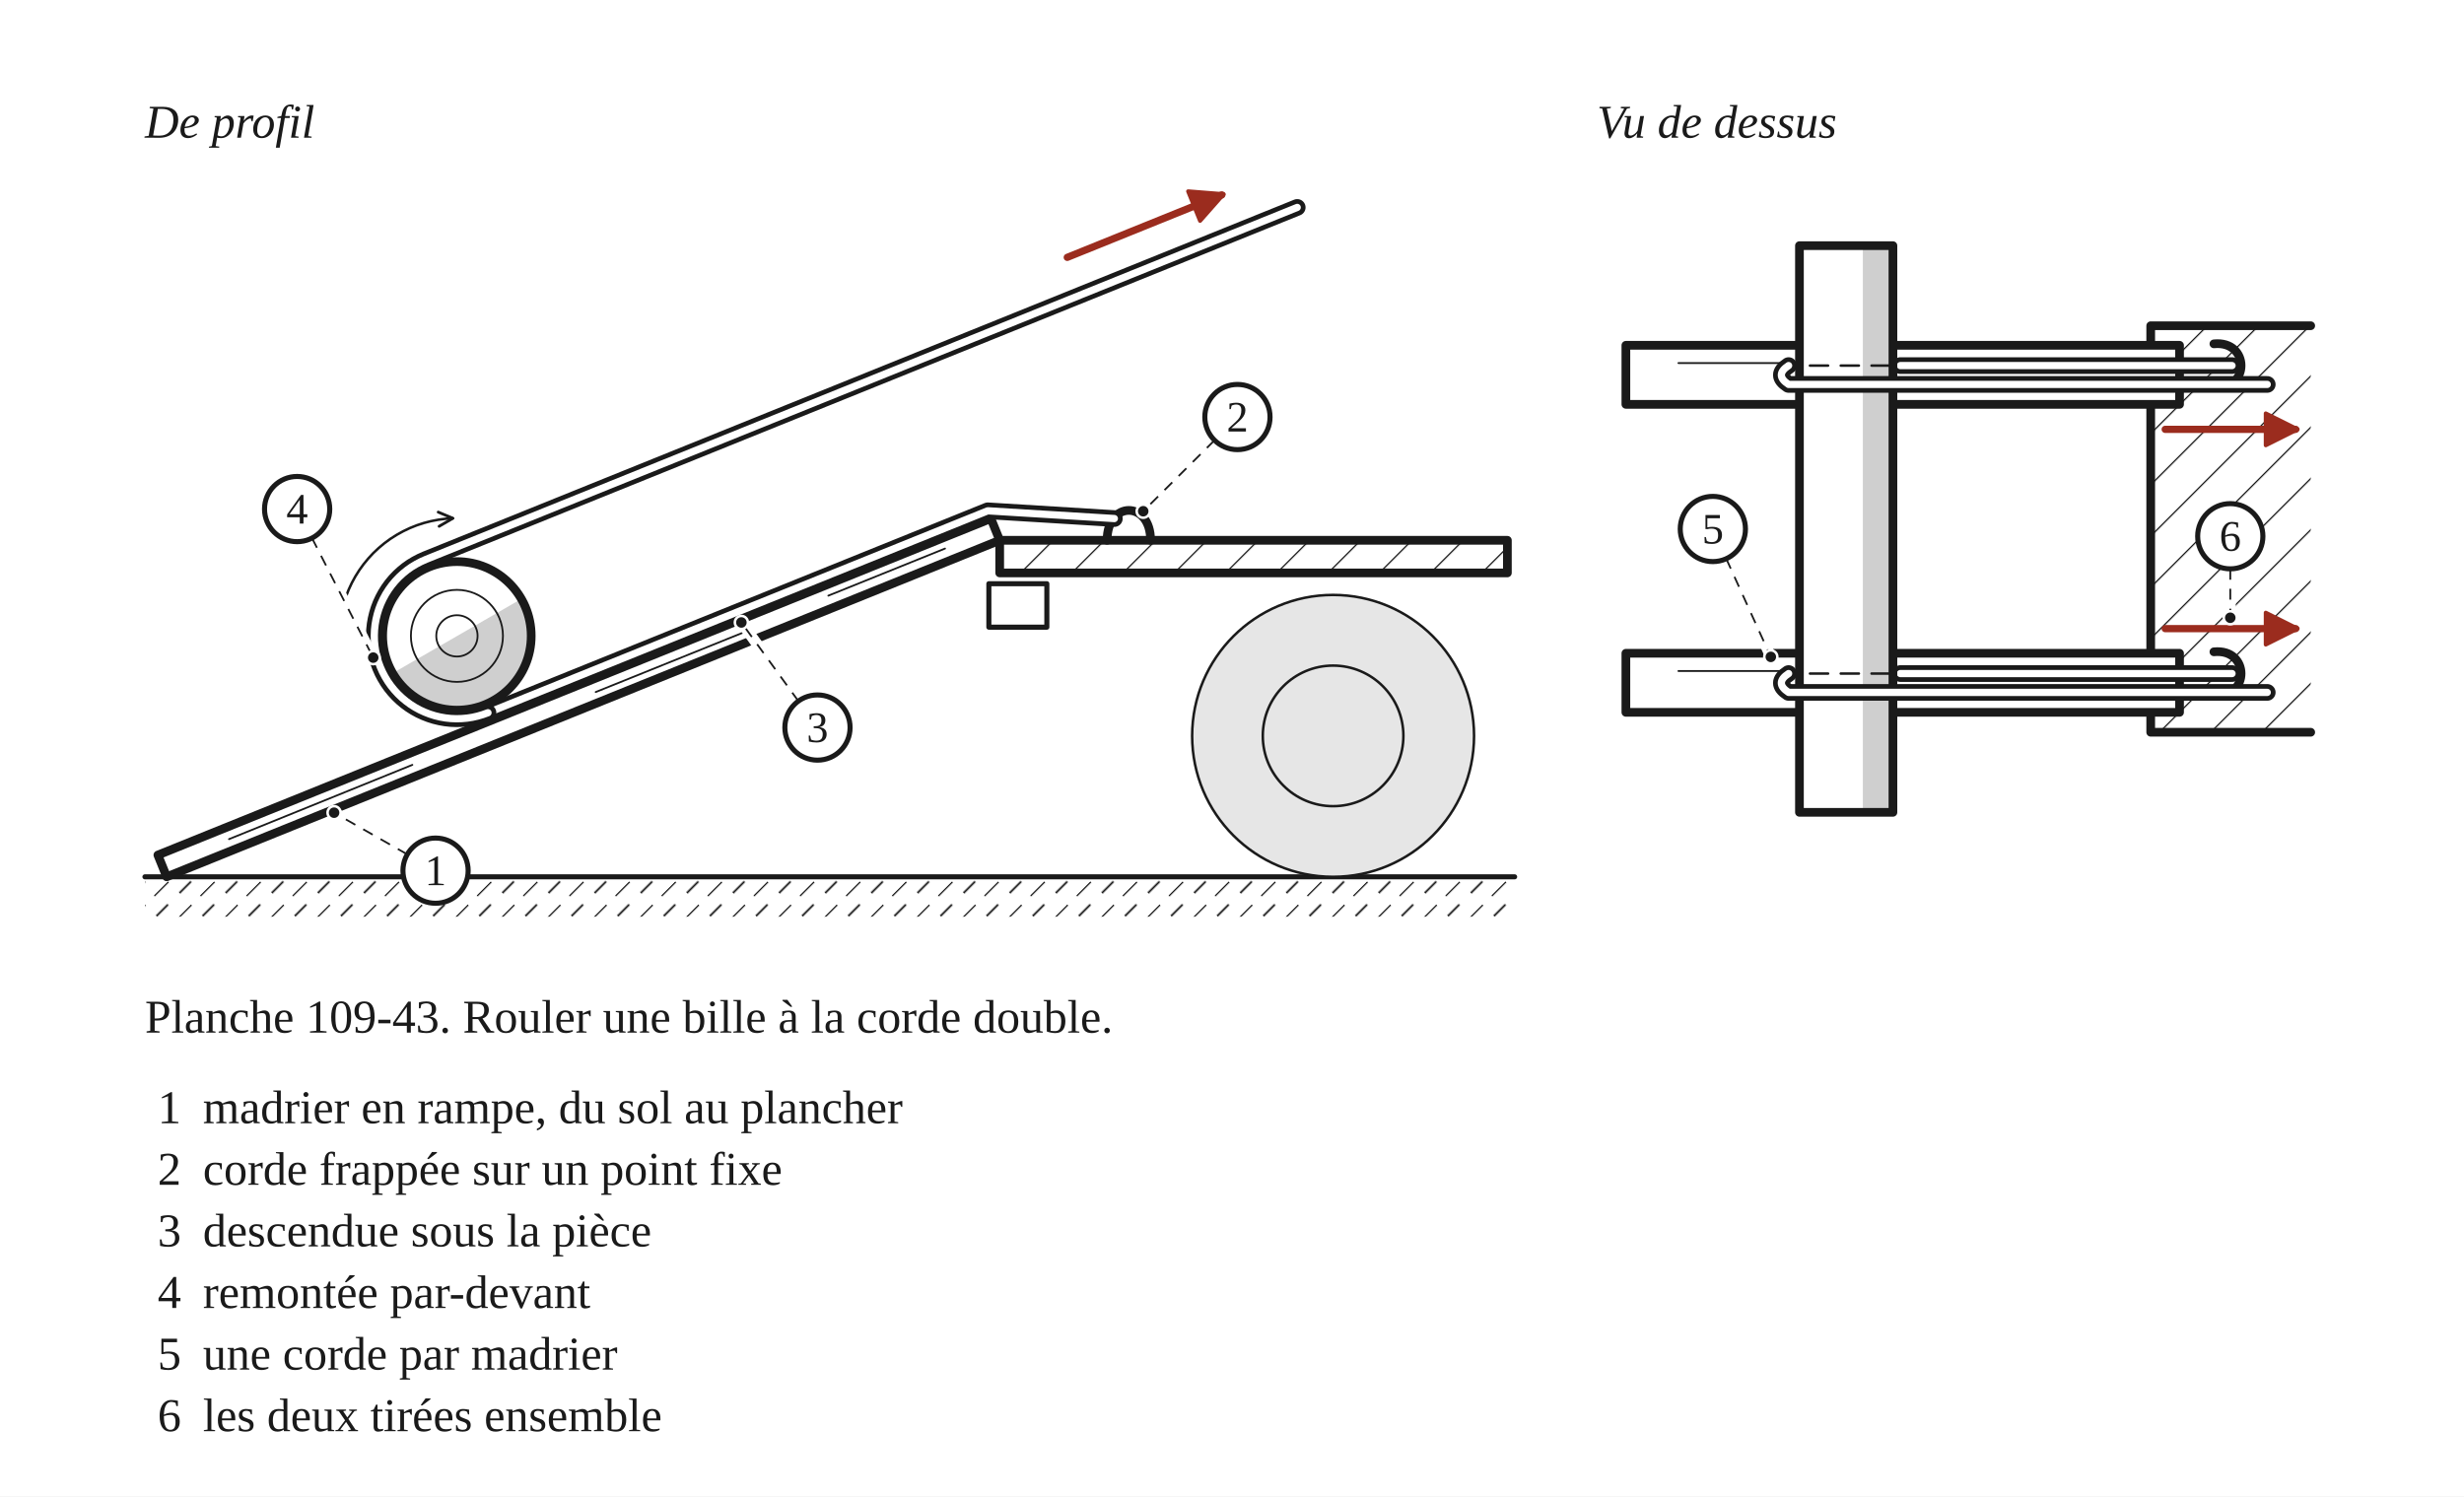
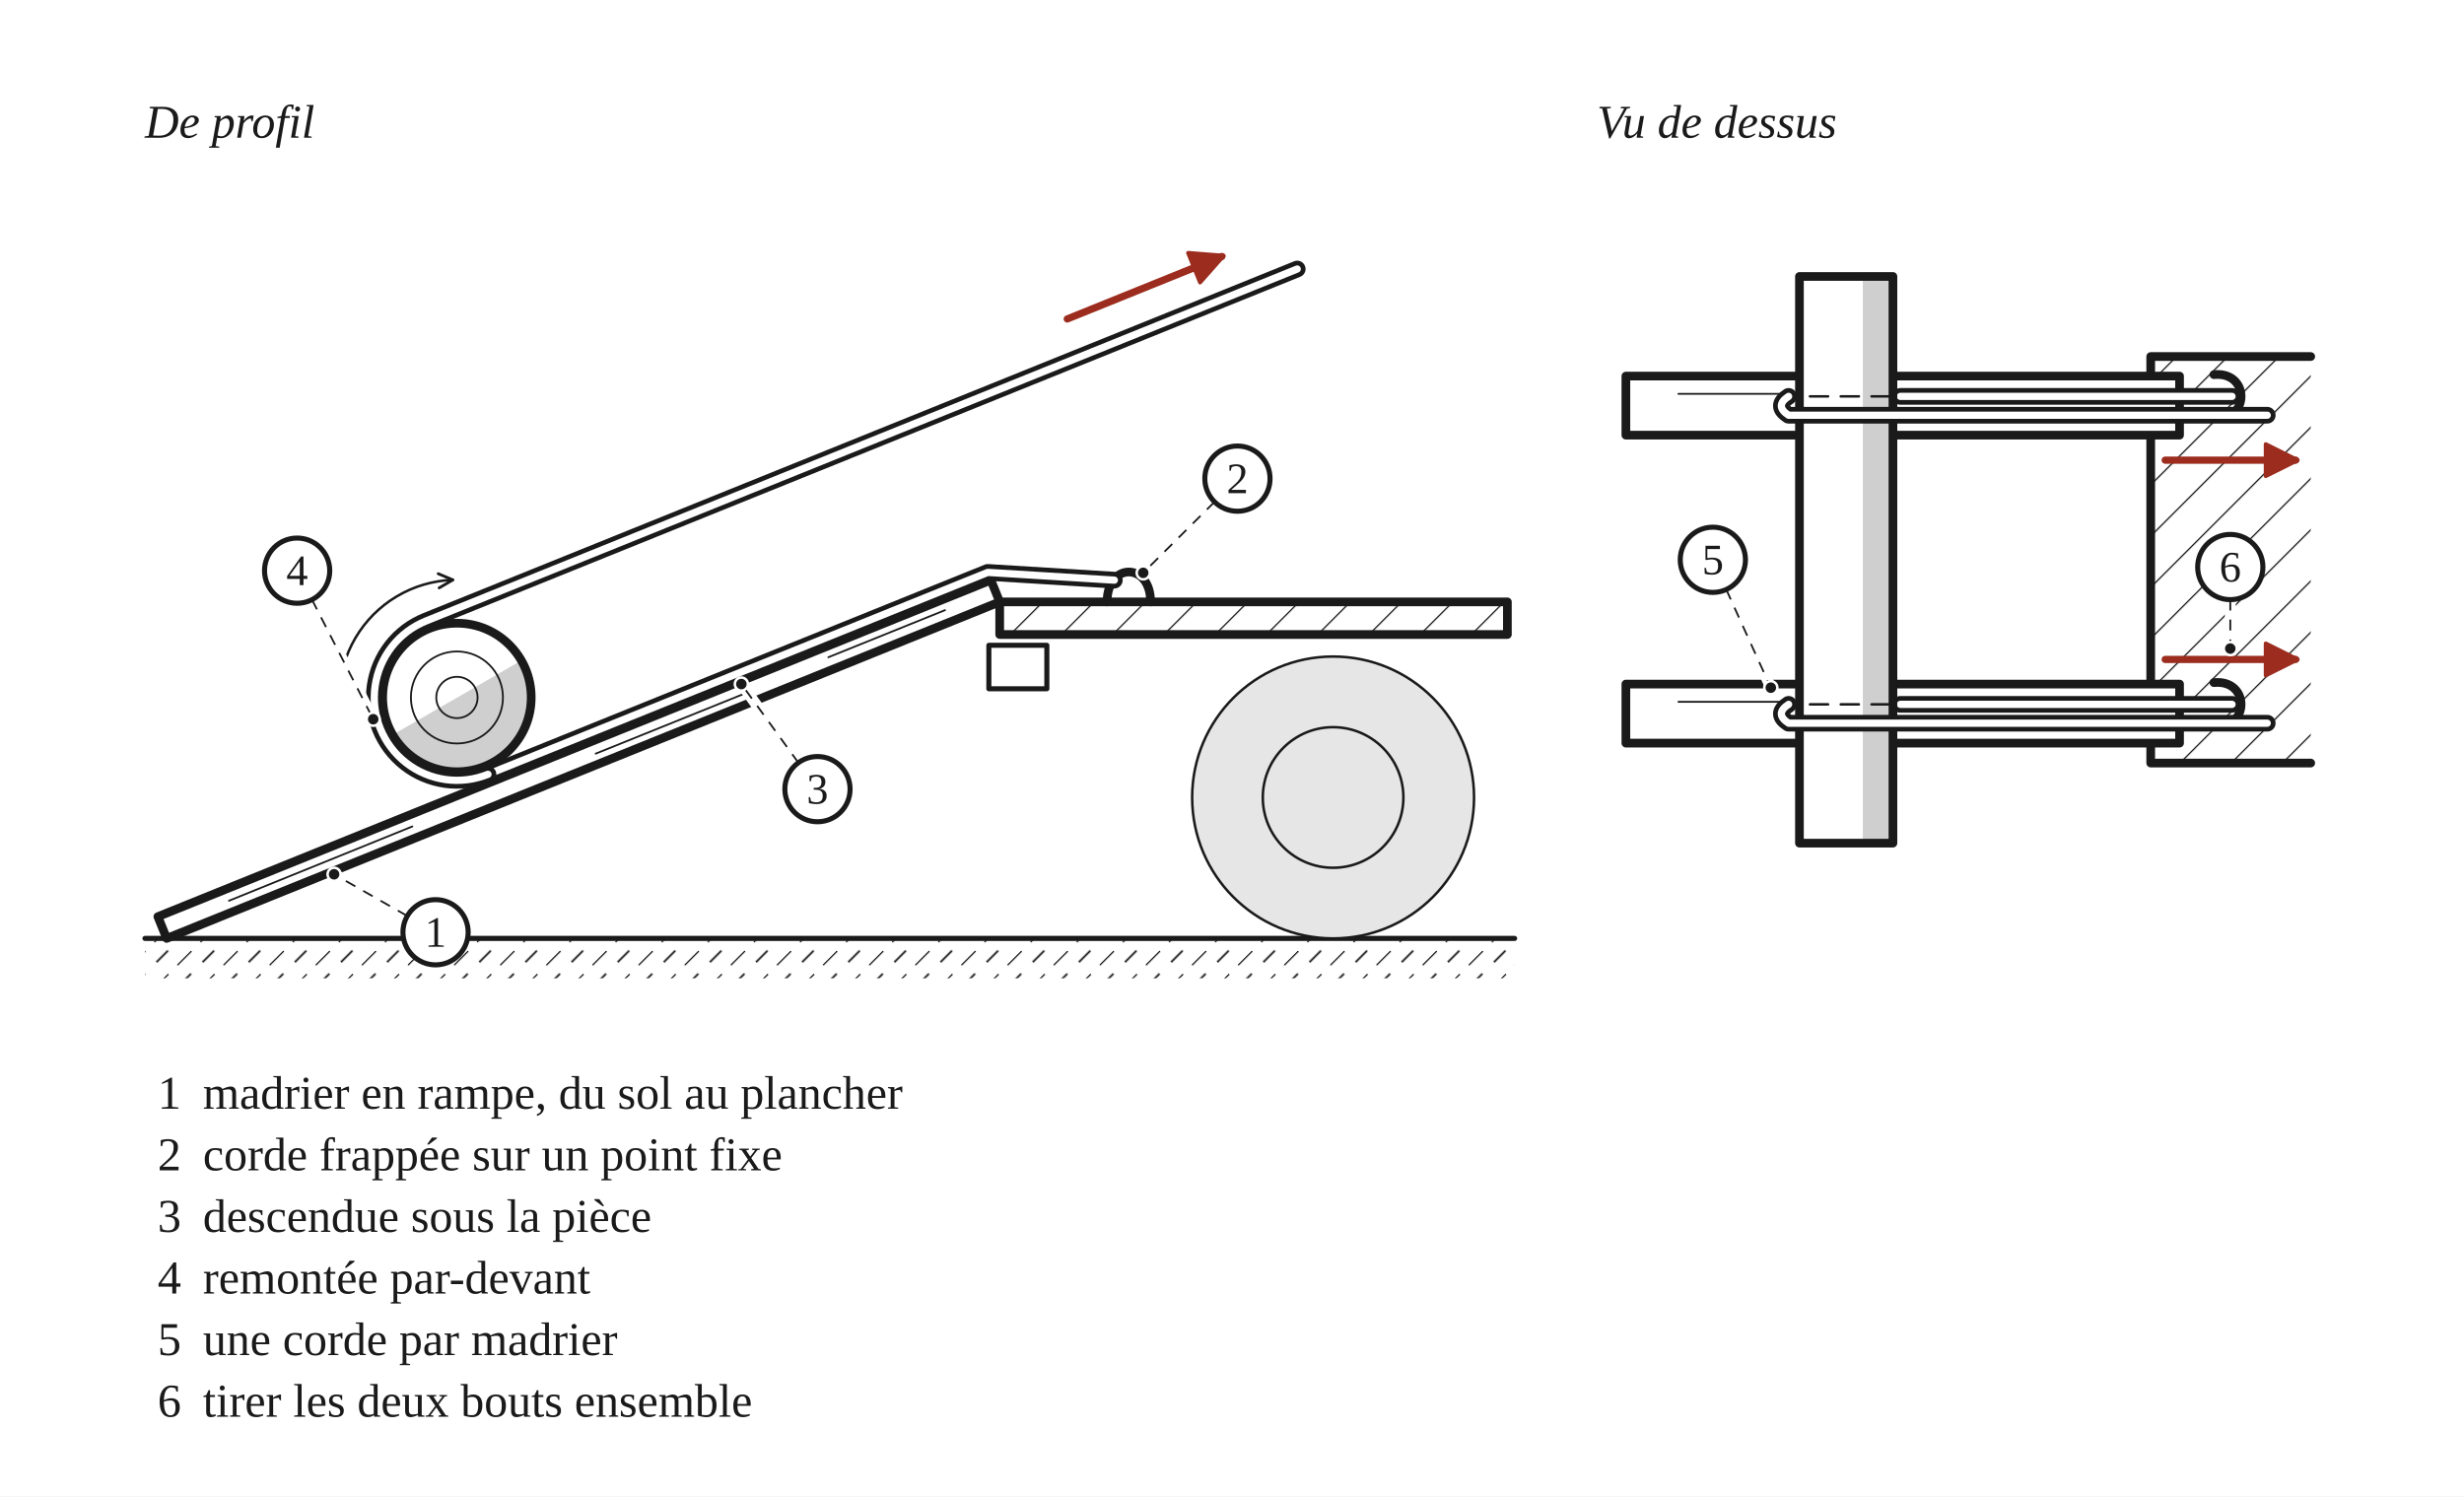
<svg xmlns="http://www.w3.org/2000/svg" width="680" height="413" viewBox="0 0 680 413" role="img">
  <defs>
    <pattern id="h-metal" width="10" height="10" patternUnits="userSpaceOnUse" patternTransform="rotate(45)">
      <line x1="0" y1="0" x2="0" y2="10" stroke="#1A1A1A" stroke-width="0.7" />
    </pattern>
    <pattern id="h-terre" width="9" height="9" patternUnits="userSpaceOnUse" patternTransform="rotate(45)">
      <line x1="0" y1="0" x2="0" y2="5.5" stroke="#1A1A1A" stroke-width="0.7" />
      <line x1="4.5" y1="4.5" x2="4.5" y2="9" stroke="#1A1A1A" stroke-width="0.5" />
    </pattern>
    <marker id="fl" viewBox="0 0 10 10" refX="9" refY="5" markerWidth="7" markerHeight="7" orient="auto-start-reverse">
      <path d="M1 1 L9 5 L1 9" fill="none" stroke="#1A1A1A" stroke-width="1.6" stroke-linecap="round" stroke-linejoin="round" />
    </marker>
    <marker id="fl-r" viewBox="0 0 10 10" refX="8.5" refY="5" markerWidth="5.5" markerHeight="5.5" orient="auto-start-reverse">
      <path d="M1 1 L9 5 L1 9 Z" fill="#9B2C1E" stroke="#9B2C1E" stroke-width="1" stroke-linejoin="round" />
    </marker>
  </defs>
  <rect x="0" y="0" width="680" height="413" fill="#FFFFFF" />
  <text x="40" y="38" font-family="Georgia, 'Times New Roman', serif" font-size="13" font-style="italic" fill="#1A1A1A">De profil</text>
  <g transform="translate(40 46)" data-vue="profil">
-     <rect x="0" y="196" width="378" height="11" fill="url(#h-terre)" stroke="none" />
-     <line x1="0" y1="196" x2="378" y2="196" fill="none" stroke="#1A1A1A" stroke-width="1.4" stroke-linejoin="round" stroke-linecap="round" />
-     <circle cx="327.9" cy="157.1" r="38.9" fill="#E6E6E6" stroke="none" />
-     <circle cx="327.9" cy="157.1" r="38.9" fill="none" stroke="#1A1A1A" stroke-width="0.7" stroke-linejoin="round" stroke-linecap="round" />
-     <circle cx="327.9" cy="157.1" r="19.4" fill="none" stroke="#1A1A1A" stroke-width="0.7" stroke-linejoin="round" stroke-linecap="round" />
-     <rect x="232.9" y="115.1" width="16" height="12" fill="#FFFFFF" stroke="#1A1A1A" stroke-width="1.4" stroke-linejoin="round" stroke-linecap="round" />
-     <path d="M 235.89 103.12 L 376 103.12 L 376 112.12 L 235.89 112.12 Z" fill="url(#h-metal)" stroke="#1A1A1A" stroke-width="2.4" stroke-linejoin="round" />
-     <path d="M 6 196 L 3.57 189.99 L 233.46 97.11 L 235.89 103.12 Z" fill="#FFFFFF" stroke="#1A1A1A" stroke-width="2.4" stroke-linejoin="round" stroke-linecap="round" />
-     <line x1="23.2" y1="185.6" x2="73.8" y2="165.1" fill="none" stroke="#1A1A1A" stroke-width="0.5" stroke-linejoin="round" stroke-linecap="round" />
-     <line x1="124.4" y1="145" x2="165.8" y2="128.3" fill="none" stroke="#1A1A1A" stroke-width="0.5" stroke-linejoin="round" stroke-linecap="round" />
-     <line x1="188.6" y1="118.4" x2="220.8" y2="105.4" fill="none" stroke="#1A1A1A" stroke-width="0.5" stroke-linejoin="round" stroke-linecap="round" />
-     <path d="M 265.53 103.12 C 265.53 92.12 277.53 92.12 277.53 103.12" fill="none" stroke="#1A1A1A" stroke-width="2.4" stroke-linecap="round" />
-     <path d="M 267.53 97.12 L 232.6 94.98 L 94.67 150.71" fill="none" stroke="#1A1A1A" stroke-width="4.6" stroke-linecap="round" stroke-linejoin="round" />
-     <path d="M 267.53 97.12 L 232.6 94.98 L 94.67 150.71" fill="none" stroke="#FFFFFF" stroke-width="2" stroke-linecap="round" stroke-linejoin="round" />
-     <circle cx="86.1" cy="129.5" r="20.5" fill="#FFFFFF" stroke="none" />
-     <path d="M 103.89 119.29 L 104.86 121.2 L 105.63 123.21 L 106.19 125.28 L 106.52 127.4 L 106.64 129.55 L 106.52 131.69 L 106.19 133.82 L 105.63 135.89 L 104.86 137.9 L 103.89 139.81 L 102.72 141.61 L 101.37 143.28 L 99.85 144.8 L 98.18 146.15 L 96.38 147.32 L 94.46 148.29 L 92.46 149.06 L 90.38 149.62 L 88.26 149.96 L 86.12 150.07 L 83.97 149.96 L 81.85 149.62 L 79.78 149.06 L 77.77 148.29 L 75.86 147.32 L 74.06 146.15 L 72.39 144.8 L 70.87 143.28 L 69.52 141.61 L 68.35 139.81 Z" fill="#CFCFCF" stroke="none" />
-     <circle cx="86.1" cy="129.5" r="20.5" fill="none" stroke="#1A1A1A" stroke-width="2.4" stroke-linejoin="round" stroke-linecap="round" />
-     <circle cx="86.1" cy="129.5" r="12.7" fill="none" stroke="#1A1A1A" stroke-width="0.5" stroke-linejoin="round" stroke-linecap="round" />
-     <circle cx="86.1" cy="129.5" r="5.7" fill="none" stroke="#1A1A1A" stroke-width="0.5" stroke-linejoin="round" stroke-linecap="round" />
-     <path d="M 94.67 150.71 L 93.26 151.22 L 91.83 151.64 L 90.37 151.97 L 88.9 152.2 L 87.41 152.33 L 85.92 152.37 L 84.43 152.31 L 82.94 152.15 L 81.47 151.89 L 80.02 151.54 L 78.59 151.09 L 77.2 150.55 L 75.85 149.93 L 74.53 149.21 L 73.27 148.41 L 72.07 147.53 L 70.92 146.57 L 69.84 145.54 L 68.83 144.44 L 67.89 143.28 L 67.03 142.06 L 66.26 140.79 L 65.56 139.46 L 64.96 138.1 L 64.44 136.7 L 64.02 135.26 L 63.7 133.81 L 63.47 132.33 L 63.33 130.84 L 63.3 129.35 L 63.36 127.86 L 63.52 126.37 L 63.78 124.9 L 64.13 123.45 L 64.57 122.03 L 65.11 120.63 L 65.74 119.28 L 66.45 117.97 L 67.25 116.71 L 68.13 115.5 L 69.09 114.35 L 70.12 113.27 L 71.22 112.26 L 72.38 111.32 L 73.6 110.46 L 74.88 109.69 L 76.2 109 L 77.57 108.39 L 228.48 47.42 L 318 11.25" fill="none" stroke="#1A1A1A" stroke-width="4.6" stroke-linecap="round" stroke-linejoin="round" />
-     <path d="M 94.67 150.71 L 93.26 151.22 L 91.83 151.64 L 90.37 151.97 L 88.9 152.2 L 87.41 152.33 L 85.92 152.37 L 84.43 152.31 L 82.94 152.15 L 81.47 151.89 L 80.02 151.54 L 78.59 151.09 L 77.2 150.55 L 75.85 149.93 L 74.53 149.21 L 73.27 148.41 L 72.07 147.53 L 70.92 146.57 L 69.84 145.54 L 68.83 144.44 L 67.89 143.28 L 67.03 142.06 L 66.26 140.79 L 65.56 139.46 L 64.96 138.1 L 64.44 136.7 L 64.02 135.26 L 63.7 133.81 L 63.47 132.33 L 63.33 130.84 L 63.3 129.35 L 63.36 127.86 L 63.52 126.37 L 63.78 124.9 L 64.13 123.45 L 64.57 122.03 L 65.11 120.63 L 65.74 119.28 L 66.45 117.97 L 67.25 116.71 L 68.13 115.5 L 69.09 114.35 L 70.12 113.27 L 71.22 112.26 L 72.38 111.32 L 73.6 110.46 L 74.88 109.69 L 76.2 109 L 77.57 108.39 L 228.48 47.42 L 318 11.25" fill="none" stroke="#FFFFFF" stroke-width="2" stroke-linecap="round" stroke-linejoin="round" />
-     <path d="M 254.54 25.03 L 297.19 7.79" fill="none" stroke="#9B2C1E" stroke-width="2" stroke-linejoin="round" stroke-linecap="round" marker-end="url(#fl-r)" />
-     <path d="M 54.86 120.59 L 55.48 118.64 L 56.23 116.74 L 57.09 114.89 L 58.07 113.09 L 59.16 111.36 L 60.35 109.71 L 61.65 108.13 L 63.04 106.63 L 64.53 105.23 L 66.1 103.92 L 67.74 102.72 L 69.47 101.62 L 71.25 100.63 L 73.1 99.75 L 74.99 98.99 L 76.94 98.35 L 78.91 97.84 L 80.92 97.45 L 82.94 97.18 L 84.98 97.05" fill="none" stroke="#1A1A1A" stroke-width="0.7" stroke-linejoin="round" stroke-linecap="round" marker-end="url(#fl)" />
+     <rect x="0" y="213" width="378" height="11" fill="url(#h-terre)" stroke="none" />
+     <line x1="0" y1="213" x2="378" y2="213" fill="none" stroke="#1A1A1A" stroke-width="1.4" stroke-linejoin="round" stroke-linecap="round" />
+     <circle cx="327.9" cy="174.1" r="38.9" fill="#E6E6E6" stroke="none" />
+     <circle cx="327.9" cy="174.1" r="38.9" fill="none" stroke="#1A1A1A" stroke-width="0.7" stroke-linejoin="round" stroke-linecap="round" />
+     <circle cx="327.9" cy="174.1" r="19.4" fill="none" stroke="#1A1A1A" stroke-width="0.7" stroke-linejoin="round" stroke-linecap="round" />
+     <rect x="232.9" y="132.1" width="16" height="12" fill="#FFFFFF" stroke="#1A1A1A" stroke-width="1.4" stroke-linejoin="round" stroke-linecap="round" />
+     <path d="M 235.89 120.12 L 376 120.12 L 376 129.12 L 235.89 129.12 Z" fill="url(#h-metal)" stroke="#1A1A1A" stroke-width="2.4" stroke-linejoin="round" />
+     <path d="M 6 213 L 3.57 206.99 L 233.46 114.11 L 235.89 120.12 Z" fill="#FFFFFF" stroke="#1A1A1A" stroke-width="2.4" stroke-linejoin="round" stroke-linecap="round" />
+     <line x1="23.2" y1="202.6" x2="73.8" y2="182.1" fill="none" stroke="#1A1A1A" stroke-width="0.5" stroke-linejoin="round" stroke-linecap="round" />
+     <line x1="124.4" y1="162" x2="165.8" y2="145.3" fill="none" stroke="#1A1A1A" stroke-width="0.5" stroke-linejoin="round" stroke-linecap="round" />
+     <line x1="188.6" y1="135.4" x2="220.8" y2="122.4" fill="none" stroke="#1A1A1A" stroke-width="0.5" stroke-linejoin="round" stroke-linecap="round" />
+     <path d="M 265.53 120.12 C 265.53 109.12 277.53 109.12 277.53 120.12" fill="none" stroke="#1A1A1A" stroke-width="2.4" stroke-linecap="round" />
+     <path d="M 267.53 114.12 L 232.6 111.98 L 94.67 167.71" fill="none" stroke="#1A1A1A" stroke-width="4.6" stroke-linecap="round" stroke-linejoin="round" />
+     <path d="M 267.53 114.12 L 232.6 111.98 L 94.67 167.71" fill="none" stroke="#FFFFFF" stroke-width="2" stroke-linecap="round" stroke-linejoin="round" />
+     <circle cx="86.1" cy="146.5" r="20.5" fill="#FFFFFF" stroke="none" />
+     <path d="M 103.89 136.29 L 104.86 138.2 L 105.63 140.21 L 106.19 142.28 L 106.52 144.4 L 106.64 146.55 L 106.52 148.69 L 106.19 150.82 L 105.63 152.89 L 104.86 154.9 L 103.89 156.81 L 102.72 158.61 L 101.37 160.28 L 99.85 161.8 L 98.18 163.15 L 96.38 164.32 L 94.46 165.29 L 92.46 166.06 L 90.38 166.62 L 88.26 166.96 L 86.12 167.07 L 83.97 166.96 L 81.85 166.62 L 79.78 166.06 L 77.77 165.29 L 75.86 164.32 L 74.06 163.15 L 72.39 161.8 L 70.87 160.28 L 69.52 158.61 L 68.35 156.81 Z" fill="#CFCFCF" stroke="none" />
+     <circle cx="86.1" cy="146.5" r="20.5" fill="none" stroke="#1A1A1A" stroke-width="2.4" stroke-linejoin="round" stroke-linecap="round" />
+     <circle cx="86.1" cy="146.5" r="12.7" fill="none" stroke="#1A1A1A" stroke-width="0.5" stroke-linejoin="round" stroke-linecap="round" />
+     <circle cx="86.1" cy="146.5" r="5.7" fill="none" stroke="#1A1A1A" stroke-width="0.5" stroke-linejoin="round" stroke-linecap="round" />
+     <path d="M 94.67 167.71 L 93.26 168.22 L 91.83 168.64 L 90.37 168.97 L 88.9 169.2 L 87.41 169.33 L 85.92 169.37 L 84.43 169.31 L 82.94 169.15 L 81.47 168.89 L 80.02 168.54 L 78.59 168.09 L 77.2 167.55 L 75.85 166.93 L 74.53 166.21 L 73.27 165.41 L 72.07 164.53 L 70.92 163.57 L 69.84 162.54 L 68.83 161.44 L 67.89 160.28 L 67.03 159.06 L 66.26 157.79 L 65.56 156.46 L 64.96 155.1 L 64.44 153.7 L 64.02 152.26 L 63.7 150.81 L 63.47 149.33 L 63.33 147.84 L 63.3 146.35 L 63.36 144.86 L 63.52 143.37 L 63.78 141.9 L 64.13 140.45 L 64.57 139.03 L 65.11 137.63 L 65.74 136.28 L 66.45 134.97 L 67.25 133.71 L 68.13 132.5 L 69.09 131.35 L 70.12 130.27 L 71.22 129.26 L 72.38 128.32 L 73.6 127.46 L 74.88 126.69 L 76.2 126 L 77.57 125.39 L 228.48 64.42 L 318 28.25" fill="none" stroke="#1A1A1A" stroke-width="4.6" stroke-linecap="round" stroke-linejoin="round" />
+     <path d="M 94.67 167.71 L 93.26 168.22 L 91.83 168.64 L 90.37 168.97 L 88.9 169.2 L 87.41 169.33 L 85.92 169.37 L 84.43 169.31 L 82.94 169.15 L 81.47 168.89 L 80.02 168.54 L 78.59 168.09 L 77.2 167.55 L 75.85 166.93 L 74.53 166.21 L 73.27 165.41 L 72.07 164.53 L 70.92 163.57 L 69.84 162.54 L 68.83 161.44 L 67.89 160.28 L 67.03 159.06 L 66.26 157.79 L 65.56 156.46 L 64.96 155.1 L 64.44 153.7 L 64.02 152.26 L 63.7 150.81 L 63.47 149.33 L 63.33 147.84 L 63.3 146.35 L 63.36 144.86 L 63.52 143.37 L 63.78 141.9 L 64.13 140.45 L 64.57 139.03 L 65.11 137.63 L 65.74 136.28 L 66.45 134.97 L 67.25 133.71 L 68.13 132.5 L 69.09 131.35 L 70.12 130.27 L 71.22 129.26 L 72.38 128.32 L 73.6 127.46 L 74.88 126.69 L 76.2 126 L 77.57 125.39 L 228.48 64.42 L 318 28.25" fill="none" stroke="#FFFFFF" stroke-width="2" stroke-linecap="round" stroke-linejoin="round" />
+     <path d="M 254.54 42.03 L 297.19 24.79" fill="none" stroke="#9B2C1E" stroke-width="2" stroke-linejoin="round" stroke-linecap="round" marker-end="url(#fl-r)" />
+     <path d="M 54.86 137.59 L 55.48 135.64 L 56.23 133.74 L 57.09 131.89 L 58.07 130.09 L 59.16 128.36 L 60.35 126.71 L 61.65 125.13 L 63.04 123.63 L 64.53 122.23 L 66.1 120.92 L 67.74 119.72 L 69.47 118.62 L 71.25 117.63 L 73.1 116.75 L 74.99 115.99 L 76.94 115.35 L 78.91 114.84 L 80.92 114.45 L 82.94 114.18 L 84.98 114.05" fill="none" stroke="#1A1A1A" stroke-width="0.7" stroke-linejoin="round" stroke-linecap="round" marker-end="url(#fl)" />
  </g>
  <text x="440.7" y="38" font-family="Georgia, 'Times New Roman', serif" font-size="13" font-style="italic" fill="#1A1A1A">Vu de dessus</text>
  <g transform="translate(440.7 46)" data-vue="face">
-     <path d="M 152.84 43.9 L 197 43.9 L 197 156.1 L 152.84 156.1 Z" fill="url(#h-metal)" stroke="none" />
-     <path d="M 197 43.9 L 152.84 43.9 L 152.84 156.1 L 197 156.1" fill="none" stroke="#1A1A1A" stroke-width="2.4" stroke-linejoin="round" stroke-linecap="round" />
-     <rect x="8" y="49.3" width="152.8" height="16.3" fill="#FFFFFF" stroke="#1A1A1A" stroke-width="2.4" stroke-linejoin="round" stroke-linecap="round" />
-     <rect x="8" y="134.3" width="152.8" height="16.3" fill="#FFFFFF" stroke="#1A1A1A" stroke-width="2.4" stroke-linejoin="round" stroke-linecap="round" />
-     <line x1="22.5" y1="54.2" x2="58.7" y2="54.2" fill="none" stroke="#1A1A1A" stroke-width="0.5" stroke-linejoin="round" stroke-linecap="round" />
-     <line x1="94.9" y1="60.8" x2="131.1" y2="60.8" fill="none" stroke="#1A1A1A" stroke-width="0.5" stroke-linejoin="round" stroke-linecap="round" />
-     <line x1="22.5" y1="139.2" x2="58.7" y2="139.2" fill="none" stroke="#1A1A1A" stroke-width="0.5" stroke-linejoin="round" stroke-linecap="round" />
-     <line x1="94.9" y1="145.8" x2="131.1" y2="145.8" fill="none" stroke="#1A1A1A" stroke-width="0.5" stroke-linejoin="round" stroke-linecap="round" />
-     <path d="M 175.28 54.9 L 83.75 54.9" fill="none" stroke="#1A1A1A" stroke-width="4.6" stroke-linecap="round" stroke-linejoin="round" />
-     <path d="M 175.28 54.9 L 83.75 54.9" fill="none" stroke="#FFFFFF" stroke-width="2" stroke-linecap="round" stroke-linejoin="round" />
-     <path d="M 170.28 48.9 C 180.28 47.9 180.28 61.9 170.28 60.9" fill="none" stroke="#1A1A1A" stroke-width="2.4" stroke-linecap="round" />
-     <path d="M 175.28 139.9 L 83.75 139.9" fill="none" stroke="#1A1A1A" stroke-width="4.6" stroke-linecap="round" stroke-linejoin="round" />
-     <path d="M 175.28 139.9 L 83.75 139.9" fill="none" stroke="#FFFFFF" stroke-width="2" stroke-linecap="round" stroke-linejoin="round" />
-     <path d="M 170.28 133.9 C 180.28 132.9 180.28 146.9 170.28 145.9" fill="none" stroke="#1A1A1A" stroke-width="2.4" stroke-linecap="round" />
-     <rect x="55.9" y="21.8" width="25.8" height="156.4" fill="#FFFFFF" stroke="none" />
-     <rect x="73.4" y="21.8" width="8.4" height="156.4" fill="#CFCFCF" stroke="none" />
-     <rect x="55.9" y="21.8" width="25.8" height="156.4" fill="none" stroke="#1A1A1A" stroke-width="2.4" stroke-linejoin="round" stroke-linecap="round" />
-     <line x1="80.8" y1="54.9" x2="57.9" y2="54.9" fill="none" stroke="#1A1A1A" stroke-width="0.7" stroke-linejoin="round" stroke-linecap="round" stroke-dasharray="5 3.5" />
-     <line x1="80.8" y1="139.9" x2="57.9" y2="139.9" fill="none" stroke="#1A1A1A" stroke-width="0.7" stroke-linejoin="round" stroke-linecap="round" stroke-dasharray="5 3.5" />
-     <path d="M 52.91 54.9 Q 48.91 57.5 52.91 60.1 L 185 60.1" fill="none" stroke="#1A1A1A" stroke-width="4.6" stroke-linecap="round" stroke-linejoin="round" />
-     <path d="M 52.91 54.9 Q 48.91 57.5 52.91 60.1 L 185 60.1" fill="none" stroke="#FFFFFF" stroke-width="2" stroke-linecap="round" stroke-linejoin="round" />
-     <path d="M 52.91 139.9 Q 48.91 142.5 52.91 145.1 L 185 145.1" fill="none" stroke="#1A1A1A" stroke-width="4.6" stroke-linecap="round" stroke-linejoin="round" />
-     <path d="M 52.91 139.9 Q 48.91 142.5 52.91 145.1 L 185 145.1" fill="none" stroke="#FFFFFF" stroke-width="2" stroke-linecap="round" stroke-linejoin="round" />
-     <path d="M 156.84 72.5 L 192.84 72.5" fill="none" stroke="#9B2C1E" stroke-width="2" stroke-linejoin="round" stroke-linecap="round" marker-end="url(#fl-r)" />
-     <path d="M 156.84 127.5 L 192.84 127.5" fill="none" stroke="#9B2C1E" stroke-width="2" stroke-linejoin="round" stroke-linecap="round" marker-end="url(#fl-r)" />
+     <path d="M 152.84 52.4 L 197 52.4 L 197 164.6 L 152.84 164.6 Z" fill="url(#h-metal)" stroke="none" />
+     <path d="M 197 52.4 L 152.84 52.4 L 152.84 164.6 L 197 164.6" fill="none" stroke="#1A1A1A" stroke-width="2.4" stroke-linejoin="round" stroke-linecap="round" />
+     <rect x="8" y="57.8" width="152.8" height="16.3" fill="#FFFFFF" stroke="#1A1A1A" stroke-width="2.4" stroke-linejoin="round" stroke-linecap="round" />
+     <rect x="8" y="142.8" width="152.8" height="16.3" fill="#FFFFFF" stroke="#1A1A1A" stroke-width="2.4" stroke-linejoin="round" stroke-linecap="round" />
+     <line x1="22.5" y1="62.7" x2="58.7" y2="62.7" fill="none" stroke="#1A1A1A" stroke-width="0.5" stroke-linejoin="round" stroke-linecap="round" />
+     <line x1="94.9" y1="69.3" x2="131.1" y2="69.3" fill="none" stroke="#1A1A1A" stroke-width="0.5" stroke-linejoin="round" stroke-linecap="round" />
+     <line x1="22.5" y1="147.7" x2="58.7" y2="147.7" fill="none" stroke="#1A1A1A" stroke-width="0.5" stroke-linejoin="round" stroke-linecap="round" />
+     <line x1="94.9" y1="154.3" x2="131.1" y2="154.3" fill="none" stroke="#1A1A1A" stroke-width="0.5" stroke-linejoin="round" stroke-linecap="round" />
+     <path d="M 175.28 63.4 L 83.75 63.4" fill="none" stroke="#1A1A1A" stroke-width="4.6" stroke-linecap="round" stroke-linejoin="round" />
+     <path d="M 175.28 63.4 L 83.75 63.4" fill="none" stroke="#FFFFFF" stroke-width="2" stroke-linecap="round" stroke-linejoin="round" />
+     <path d="M 170.28 57.4 C 180.28 56.4 180.28 70.4 170.28 69.4" fill="none" stroke="#1A1A1A" stroke-width="2.4" stroke-linecap="round" />
+     <path d="M 175.28 148.4 L 83.75 148.4" fill="none" stroke="#1A1A1A" stroke-width="4.6" stroke-linecap="round" stroke-linejoin="round" />
+     <path d="M 175.28 148.4 L 83.75 148.4" fill="none" stroke="#FFFFFF" stroke-width="2" stroke-linecap="round" stroke-linejoin="round" />
+     <path d="M 170.28 142.4 C 180.28 141.4 180.28 155.4 170.28 154.4" fill="none" stroke="#1A1A1A" stroke-width="2.4" stroke-linecap="round" />
+     <rect x="55.9" y="30.3" width="25.8" height="156.4" fill="#FFFFFF" stroke="none" />
+     <rect x="73.4" y="30.3" width="8.4" height="156.4" fill="#CFCFCF" stroke="none" />
+     <rect x="55.9" y="30.3" width="25.8" height="156.4" fill="none" stroke="#1A1A1A" stroke-width="2.4" stroke-linejoin="round" stroke-linecap="round" />
+     <line x1="80.8" y1="63.4" x2="57.9" y2="63.4" fill="none" stroke="#1A1A1A" stroke-width="0.7" stroke-linejoin="round" stroke-linecap="round" stroke-dasharray="5 3.5" />
+     <line x1="80.8" y1="148.4" x2="57.9" y2="148.4" fill="none" stroke="#1A1A1A" stroke-width="0.7" stroke-linejoin="round" stroke-linecap="round" stroke-dasharray="5 3.5" />
+     <path d="M 52.91 63.4 Q 48.91 66 52.91 68.6 L 185 68.6" fill="none" stroke="#1A1A1A" stroke-width="4.6" stroke-linecap="round" stroke-linejoin="round" />
+     <path d="M 52.91 63.4 Q 48.91 66 52.91 68.6 L 185 68.6" fill="none" stroke="#FFFFFF" stroke-width="2" stroke-linecap="round" stroke-linejoin="round" />
+     <path d="M 52.91 148.4 Q 48.91 151 52.91 153.6 L 185 153.6" fill="none" stroke="#1A1A1A" stroke-width="4.6" stroke-linecap="round" stroke-linejoin="round" />
+     <path d="M 52.91 148.4 Q 48.91 151 52.91 153.6 L 185 153.6" fill="none" stroke="#FFFFFF" stroke-width="2" stroke-linecap="round" stroke-linejoin="round" />
+     <path d="M 156.84 81 L 192.84 81" fill="none" stroke="#9B2C1E" stroke-width="2" stroke-linejoin="round" stroke-linecap="round" marker-end="url(#fl-r)" />
+     <path d="M 156.84 136 L 192.84 136" fill="none" stroke="#9B2C1E" stroke-width="2" stroke-linejoin="round" stroke-linecap="round" marker-end="url(#fl-r)" />
  </g>
-   <line x1="112.4" y1="235.8" x2="92.2" y2="224.3" fill="none" stroke="#FFFFFF" stroke-width="3" stroke-linecap="round" />
-   <line x1="112.4" y1="235.8" x2="92.2" y2="224.3" fill="none" stroke="#1A1A1A" stroke-width="0.5" stroke-dasharray="3 2.5" />
-   <circle cx="92.2" cy="224.3" r="1.8" fill="#1A1A1A" stroke="#FFFFFF" stroke-width="0.7" />
-   <circle cx="120.2" cy="240.3" r="9" fill="#FFFFFF" stroke="#1A1A1A" stroke-width="1.4" data-vue="profil" />
-   <text x="120.2" y="244.3" text-anchor="middle" font-family="Georgia, 'Times New Roman', serif" font-size="12" fill="#1A1A1A">1</text>
-   <line x1="335.2" y1="121.5" x2="315.5" y2="141.1" fill="none" stroke="#FFFFFF" stroke-width="3" stroke-linecap="round" />
-   <line x1="335.2" y1="121.5" x2="315.5" y2="141.1" fill="none" stroke="#1A1A1A" stroke-width="0.5" stroke-dasharray="3 2.5" />
-   <circle cx="315.5" cy="141.1" r="1.8" fill="#1A1A1A" stroke="#FFFFFF" stroke-width="0.7" />
-   <circle cx="341.5" cy="115.1" r="9" fill="#FFFFFF" stroke="#1A1A1A" stroke-width="1.4" data-vue="profil" />
-   <text x="341.5" y="119.1" text-anchor="middle" font-family="Georgia, 'Times New Roman', serif" font-size="12" fill="#1A1A1A">2</text>
-   <line x1="220.4" y1="193.6" x2="204.6" y2="171.8" fill="none" stroke="#FFFFFF" stroke-width="3" stroke-linecap="round" />
-   <line x1="220.4" y1="193.6" x2="204.6" y2="171.8" fill="none" stroke="#1A1A1A" stroke-width="0.5" stroke-dasharray="3 2.5" />
-   <circle cx="204.6" cy="171.8" r="1.8" fill="#1A1A1A" stroke="#FFFFFF" stroke-width="0.7" />
-   <circle cx="225.6" cy="200.8" r="9" fill="#FFFFFF" stroke="#1A1A1A" stroke-width="1.4" data-vue="profil" />
-   <text x="225.6" y="204.8" text-anchor="middle" font-family="Georgia, 'Times New Roman', serif" font-size="12" fill="#1A1A1A">3</text>
-   <line x1="86.1" y1="148.5" x2="103" y2="181.5" fill="none" stroke="#FFFFFF" stroke-width="3" stroke-linecap="round" />
-   <line x1="86.1" y1="148.5" x2="103" y2="181.5" fill="none" stroke="#1A1A1A" stroke-width="0.5" stroke-dasharray="3 2.5" />
-   <circle cx="103" cy="181.5" r="1.8" fill="#1A1A1A" stroke="#FFFFFF" stroke-width="0.7" />
-   <circle cx="82" cy="140.5" r="9" fill="#FFFFFF" stroke="#1A1A1A" stroke-width="1.4" data-vue="profil" />
-   <text x="82" y="144.5" text-anchor="middle" font-family="Georgia, 'Times New Roman', serif" font-size="12" fill="#1A1A1A">4</text>
-   <line x1="476.4" y1="154.2" x2="488.7" y2="181.3" fill="none" stroke="#FFFFFF" stroke-width="3" stroke-linecap="round" />
-   <line x1="476.4" y1="154.2" x2="488.7" y2="181.3" fill="none" stroke="#1A1A1A" stroke-width="0.5" stroke-dasharray="3 2.5" />
-   <circle cx="488.7" cy="181.3" r="1.8" fill="#1A1A1A" stroke="#FFFFFF" stroke-width="0.7" />
-   <circle cx="472.7" cy="146" r="9" fill="#FFFFFF" stroke="#1A1A1A" stroke-width="1.4" data-vue="face" />
-   <text x="472.7" y="150" text-anchor="middle" font-family="Georgia, 'Times New Roman', serif" font-size="12" fill="#1A1A1A">5</text>
-   <line x1="615.5" y1="157" x2="615.5" y2="170.5" fill="none" stroke="#FFFFFF" stroke-width="3" stroke-linecap="round" />
-   <line x1="615.5" y1="157" x2="615.5" y2="170.5" fill="none" stroke="#1A1A1A" stroke-width="0.5" stroke-dasharray="3 2.5" />
-   <circle cx="615.5" cy="170.5" r="1.8" fill="#1A1A1A" stroke="#FFFFFF" stroke-width="0.7" />
-   <circle cx="615.5" cy="148" r="9" fill="#FFFFFF" stroke="#1A1A1A" stroke-width="1.4" data-vue="face" />
-   <text x="615.5" y="152" text-anchor="middle" font-family="Georgia, 'Times New Roman', serif" font-size="12" fill="#1A1A1A">6</text>
-   <text x="40" y="285" font-family="Georgia, 'Times New Roman', serif" font-size="13" fill="#1A1A1A">Planche 109-43. Rouler une bille à la corde double.</text>
-   <text x="50" y="310" text-anchor="end" font-family="Georgia, 'Times New Roman', serif" font-size="13" fill="#1A1A1A">1</text>
-   <text x="56" y="310" font-family="Georgia, 'Times New Roman', serif" font-size="13" fill="#1A1A1A">madrier en rampe, du sol au plancher</text>
-   <text x="50" y="327" text-anchor="end" font-family="Georgia, 'Times New Roman', serif" font-size="13" fill="#1A1A1A">2</text>
-   <text x="56" y="327" font-family="Georgia, 'Times New Roman', serif" font-size="13" fill="#1A1A1A">corde frappée sur un point fixe</text>
-   <text x="50" y="344" text-anchor="end" font-family="Georgia, 'Times New Roman', serif" font-size="13" fill="#1A1A1A">3</text>
-   <text x="56" y="344" font-family="Georgia, 'Times New Roman', serif" font-size="13" fill="#1A1A1A">descendue sous la pièce</text>
-   <text x="50" y="361" text-anchor="end" font-family="Georgia, 'Times New Roman', serif" font-size="13" fill="#1A1A1A">4</text>
-   <text x="56" y="361" font-family="Georgia, 'Times New Roman', serif" font-size="13" fill="#1A1A1A">remontée par-devant</text>
-   <text x="50" y="378" text-anchor="end" font-family="Georgia, 'Times New Roman', serif" font-size="13" fill="#1A1A1A">5</text>
-   <text x="56" y="378" font-family="Georgia, 'Times New Roman', serif" font-size="13" fill="#1A1A1A">une corde par madrier</text>
-   <text x="50" y="395" text-anchor="end" font-family="Georgia, 'Times New Roman', serif" font-size="13" fill="#1A1A1A">6</text>
-   <text x="56" y="395" font-family="Georgia, 'Times New Roman', serif" font-size="13" fill="#1A1A1A">les deux tirées ensemble</text>
+   <line x1="112.4" y1="252.8" x2="92.2" y2="241.3" fill="none" stroke="#FFFFFF" stroke-width="3" stroke-linecap="round" />
+   <line x1="112.4" y1="252.8" x2="92.2" y2="241.3" fill="none" stroke="#1A1A1A" stroke-width="0.5" stroke-dasharray="3 2.5" />
+   <circle cx="92.2" cy="241.3" r="1.8" fill="#1A1A1A" stroke="#FFFFFF" stroke-width="0.7" />
+   <circle cx="120.2" cy="257.3" r="9" fill="#FFFFFF" stroke="#1A1A1A" stroke-width="1.4" data-vue="profil" />
+   <text x="120.2" y="261.3" text-anchor="middle" font-family="Georgia, 'Times New Roman', serif" font-size="12" fill="#1A1A1A">1</text>
+   <line x1="335.2" y1="138.5" x2="315.5" y2="158.1" fill="none" stroke="#FFFFFF" stroke-width="3" stroke-linecap="round" />
+   <line x1="335.2" y1="138.5" x2="315.5" y2="158.1" fill="none" stroke="#1A1A1A" stroke-width="0.5" stroke-dasharray="3 2.5" />
+   <circle cx="315.5" cy="158.1" r="1.8" fill="#1A1A1A" stroke="#FFFFFF" stroke-width="0.7" />
+   <circle cx="341.5" cy="132.1" r="9" fill="#FFFFFF" stroke="#1A1A1A" stroke-width="1.4" data-vue="profil" />
+   <text x="341.5" y="136.1" text-anchor="middle" font-family="Georgia, 'Times New Roman', serif" font-size="12" fill="#1A1A1A">2</text>
+   <line x1="220.4" y1="210.6" x2="204.6" y2="188.8" fill="none" stroke="#FFFFFF" stroke-width="3" stroke-linecap="round" />
+   <line x1="220.4" y1="210.6" x2="204.6" y2="188.8" fill="none" stroke="#1A1A1A" stroke-width="0.5" stroke-dasharray="3 2.5" />
+   <circle cx="204.6" cy="188.8" r="1.8" fill="#1A1A1A" stroke="#FFFFFF" stroke-width="0.7" />
+   <circle cx="225.6" cy="217.8" r="9" fill="#FFFFFF" stroke="#1A1A1A" stroke-width="1.4" data-vue="profil" />
+   <text x="225.6" y="221.8" text-anchor="middle" font-family="Georgia, 'Times New Roman', serif" font-size="12" fill="#1A1A1A">3</text>
+   <line x1="86.1" y1="165.5" x2="103" y2="198.5" fill="none" stroke="#FFFFFF" stroke-width="3" stroke-linecap="round" />
+   <line x1="86.1" y1="165.5" x2="103" y2="198.5" fill="none" stroke="#1A1A1A" stroke-width="0.5" stroke-dasharray="3 2.5" />
+   <circle cx="103" cy="198.5" r="1.8" fill="#1A1A1A" stroke="#FFFFFF" stroke-width="0.7" />
+   <circle cx="82" cy="157.5" r="9" fill="#FFFFFF" stroke="#1A1A1A" stroke-width="1.4" data-vue="profil" />
+   <text x="82" y="161.5" text-anchor="middle" font-family="Georgia, 'Times New Roman', serif" font-size="12" fill="#1A1A1A">4</text>
+   <line x1="476.4" y1="162.7" x2="488.7" y2="189.8" fill="none" stroke="#FFFFFF" stroke-width="3" stroke-linecap="round" />
+   <line x1="476.4" y1="162.7" x2="488.7" y2="189.8" fill="none" stroke="#1A1A1A" stroke-width="0.5" stroke-dasharray="3 2.5" />
+   <circle cx="488.7" cy="189.8" r="1.8" fill="#1A1A1A" stroke="#FFFFFF" stroke-width="0.7" />
+   <circle cx="472.7" cy="154.5" r="9" fill="#FFFFFF" stroke="#1A1A1A" stroke-width="1.4" data-vue="face" />
+   <text x="472.7" y="158.5" text-anchor="middle" font-family="Georgia, 'Times New Roman', serif" font-size="12" fill="#1A1A1A">5</text>
+   <line x1="615.5" y1="165.5" x2="615.5" y2="179" fill="none" stroke="#FFFFFF" stroke-width="3" stroke-linecap="round" />
+   <line x1="615.5" y1="165.5" x2="615.5" y2="179" fill="none" stroke="#1A1A1A" stroke-width="0.5" stroke-dasharray="3 2.5" />
+   <circle cx="615.5" cy="179" r="1.8" fill="#1A1A1A" stroke="#FFFFFF" stroke-width="0.7" />
+   <circle cx="615.5" cy="156.5" r="9" fill="#FFFFFF" stroke="#1A1A1A" stroke-width="1.4" data-vue="face" />
+   <text x="615.5" y="160.5" text-anchor="middle" font-family="Georgia, 'Times New Roman', serif" font-size="12" fill="#1A1A1A">6</text>
+   <text x="50" y="306" text-anchor="end" font-family="Georgia, 'Times New Roman', serif" font-size="13" fill="#1A1A1A">1</text>
+   <text x="56" y="306" font-family="Georgia, 'Times New Roman', serif" font-size="13" fill="#1A1A1A">madrier en rampe, du sol au plancher</text>
+   <text x="50" y="323" text-anchor="end" font-family="Georgia, 'Times New Roman', serif" font-size="13" fill="#1A1A1A">2</text>
+   <text x="56" y="323" font-family="Georgia, 'Times New Roman', serif" font-size="13" fill="#1A1A1A">corde frappée sur un point fixe</text>
+   <text x="50" y="340" text-anchor="end" font-family="Georgia, 'Times New Roman', serif" font-size="13" fill="#1A1A1A">3</text>
+   <text x="56" y="340" font-family="Georgia, 'Times New Roman', serif" font-size="13" fill="#1A1A1A">descendue sous la pièce</text>
+   <text x="50" y="357" text-anchor="end" font-family="Georgia, 'Times New Roman', serif" font-size="13" fill="#1A1A1A">4</text>
+   <text x="56" y="357" font-family="Georgia, 'Times New Roman', serif" font-size="13" fill="#1A1A1A">remontée par-devant</text>
+   <text x="50" y="374" text-anchor="end" font-family="Georgia, 'Times New Roman', serif" font-size="13" fill="#1A1A1A">5</text>
+   <text x="56" y="374" font-family="Georgia, 'Times New Roman', serif" font-size="13" fill="#1A1A1A">une corde par madrier</text>
+   <text x="50" y="391" text-anchor="end" font-family="Georgia, 'Times New Roman', serif" font-size="13" fill="#1A1A1A">6</text>
+   <text x="56" y="391" font-family="Georgia, 'Times New Roman', serif" font-size="13" fill="#1A1A1A">tirer les deux bouts ensemble</text>
</svg>
